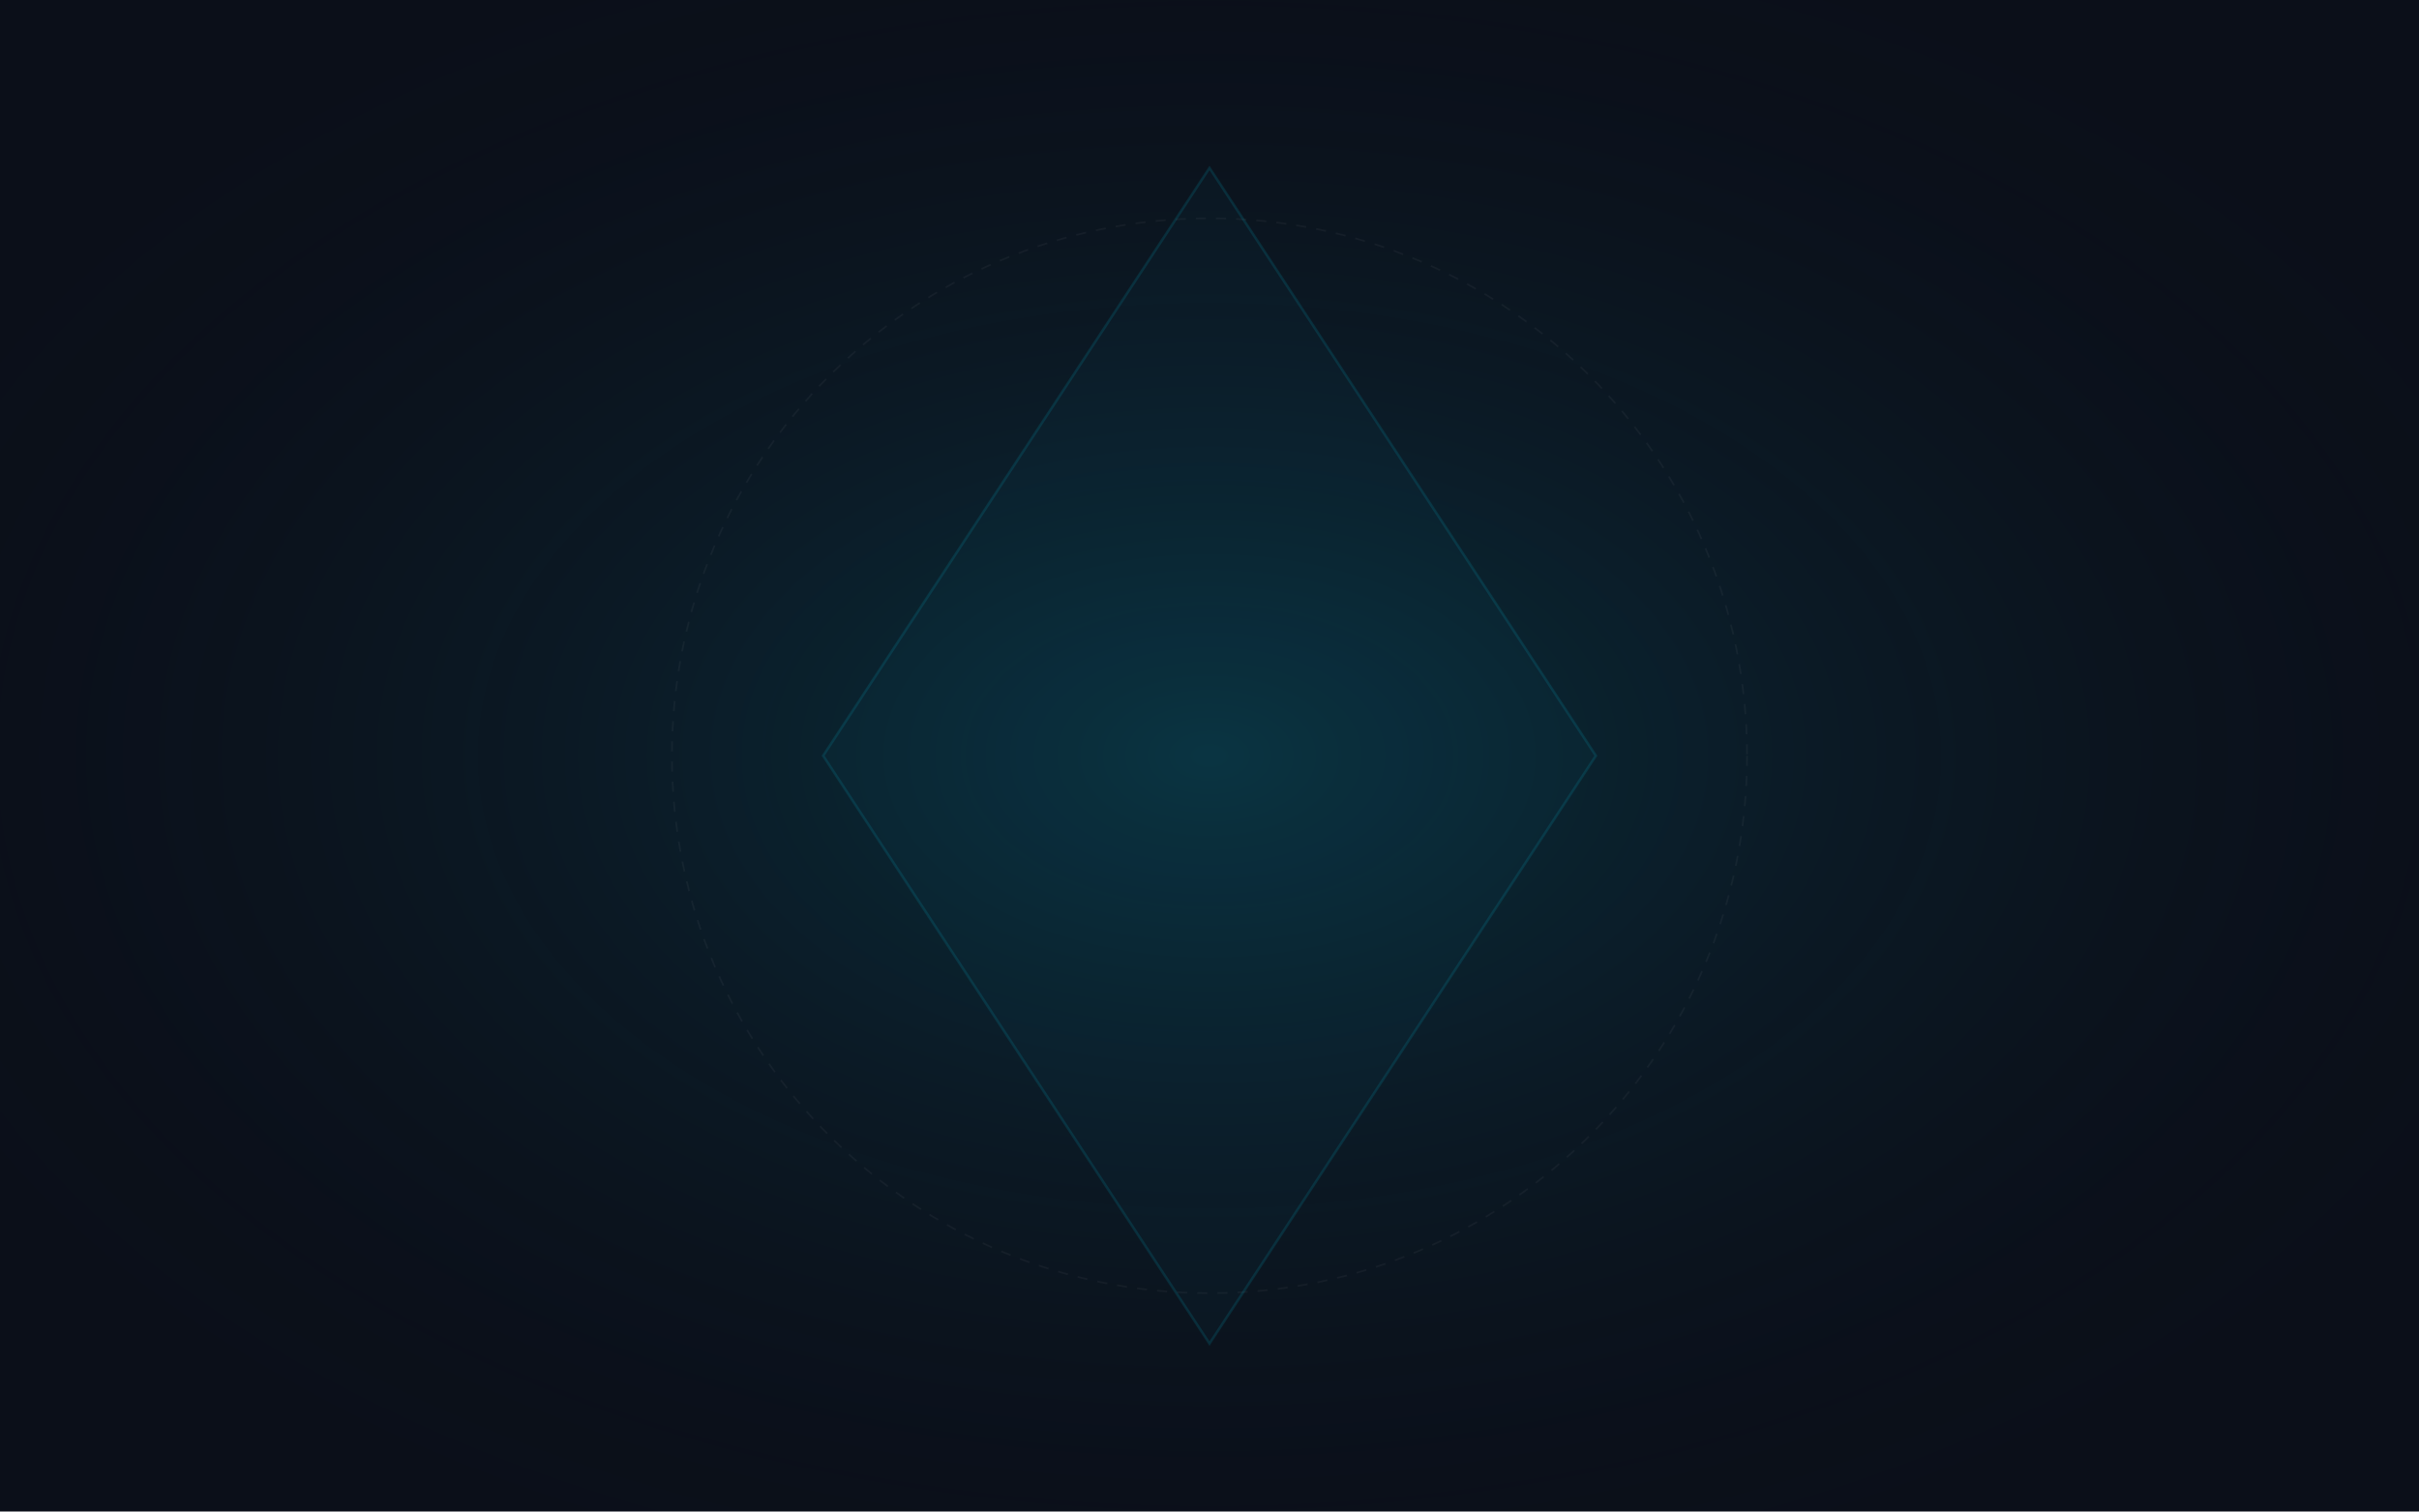
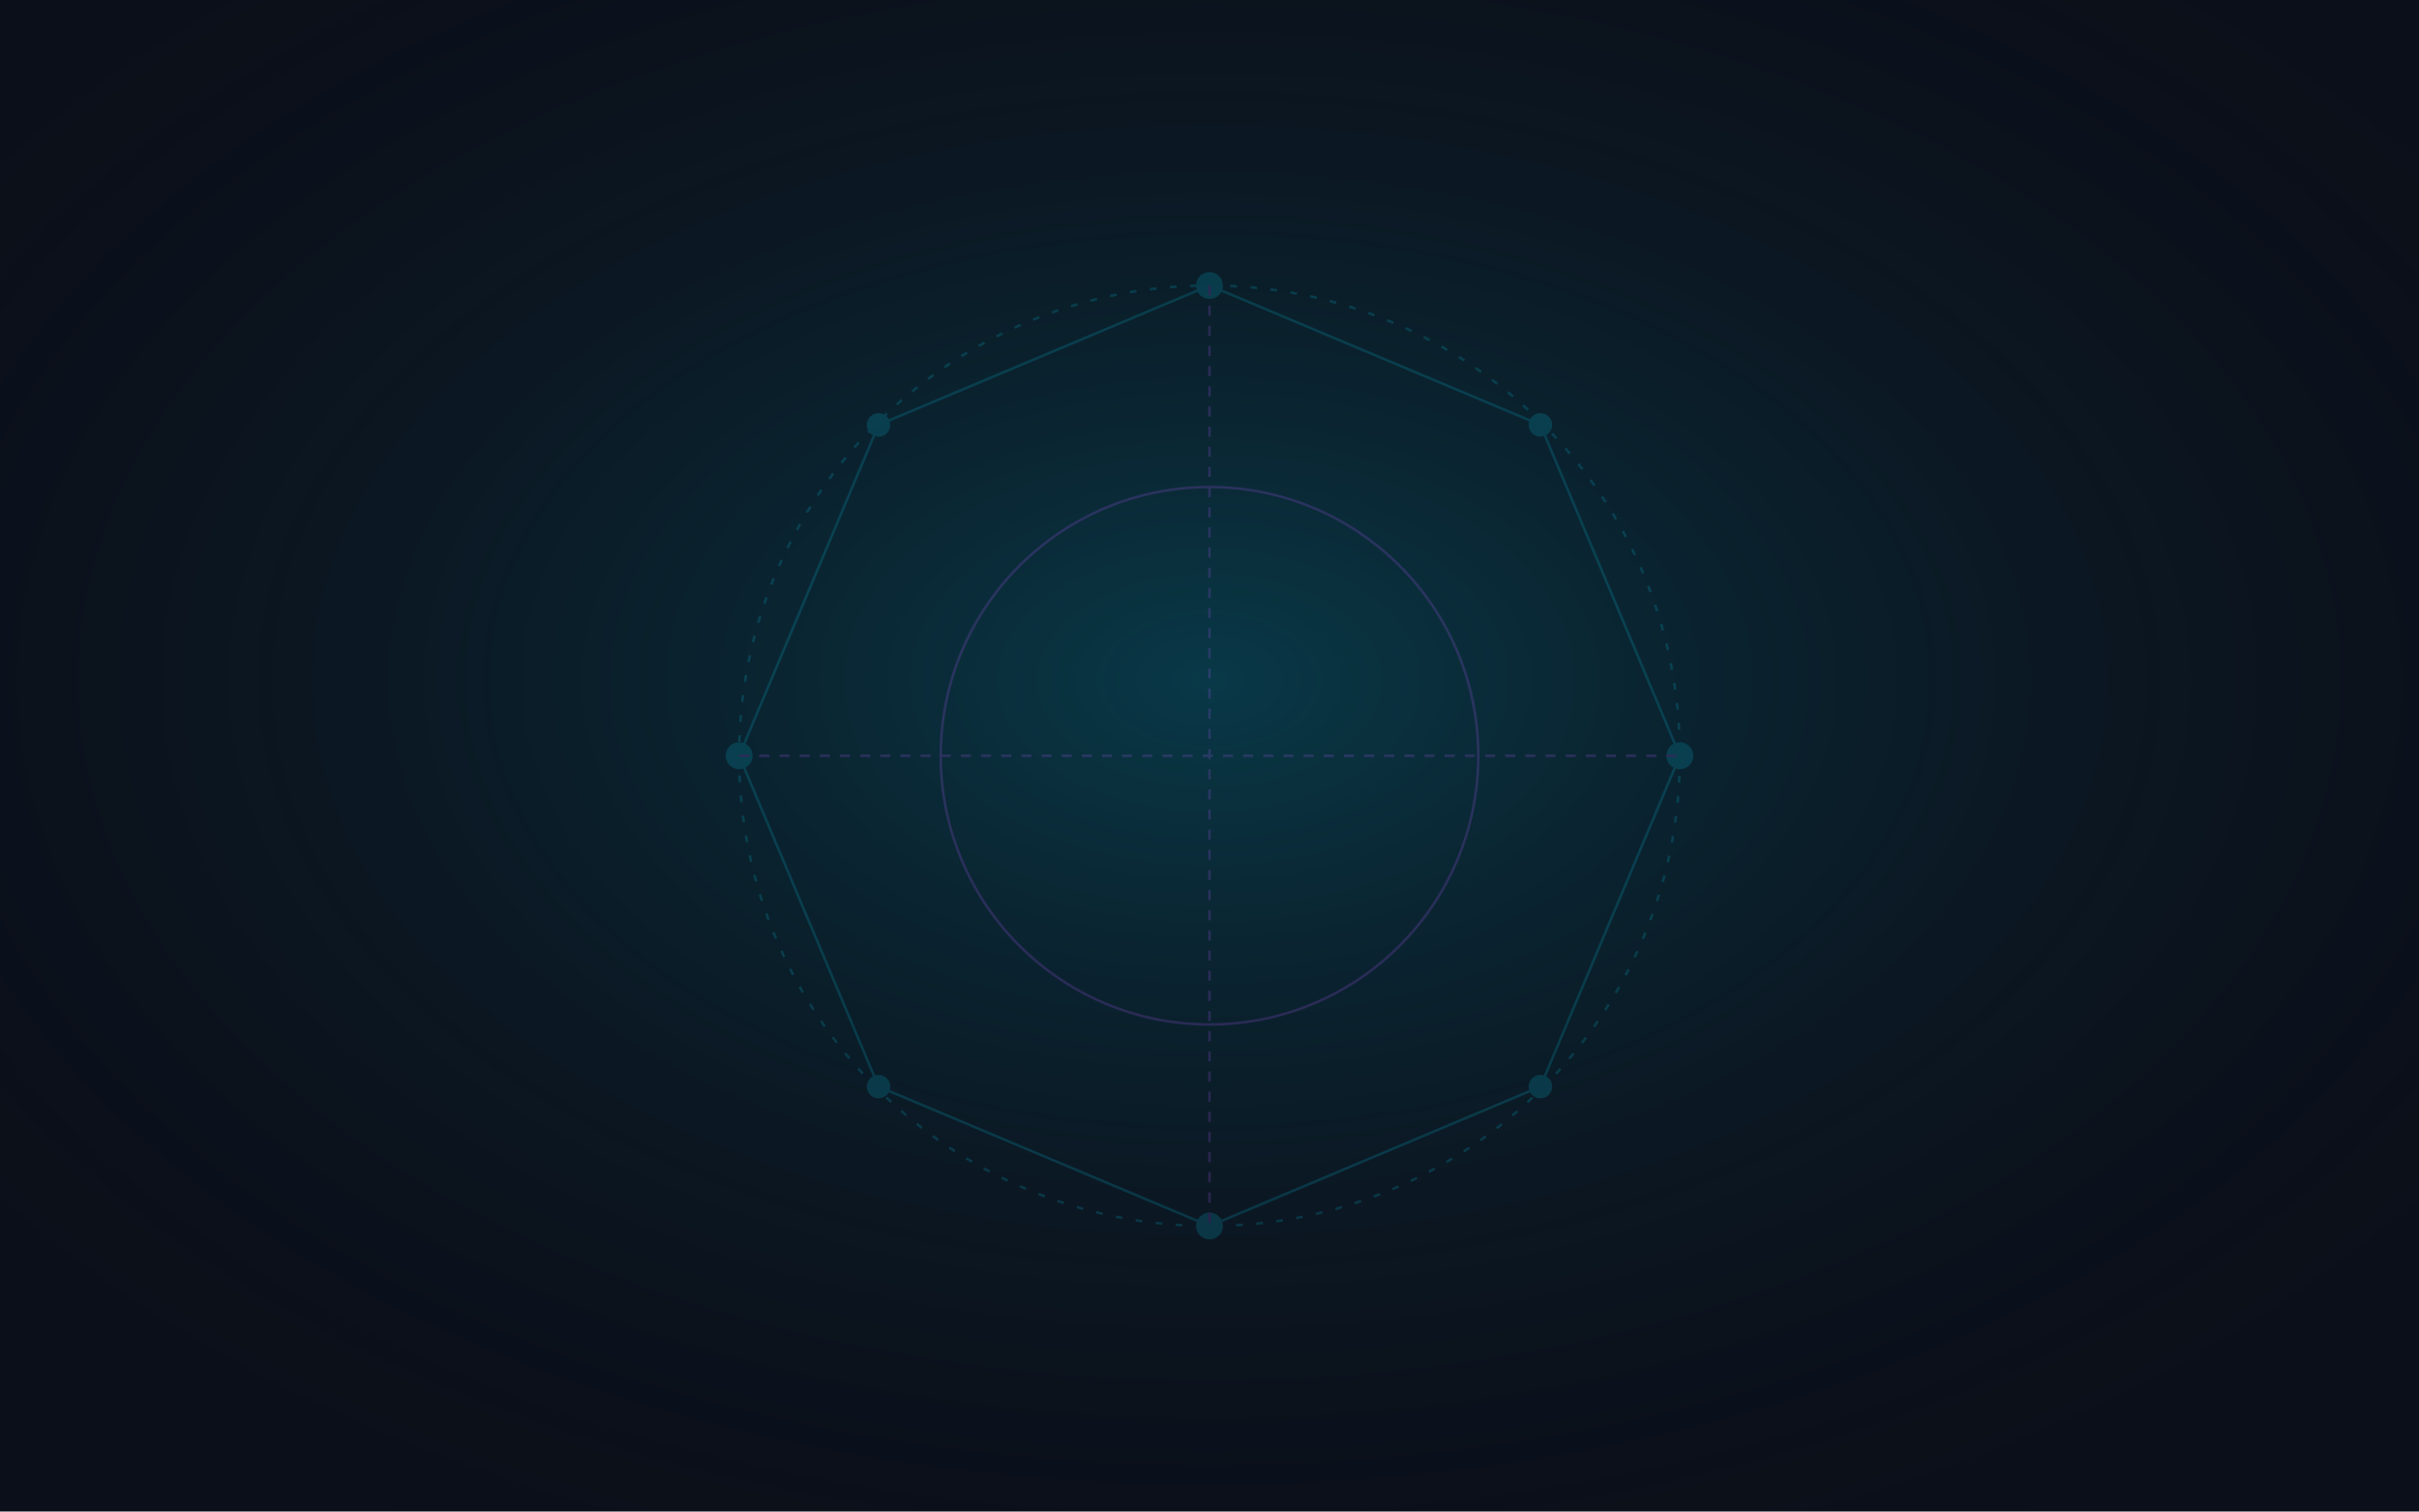
<svg xmlns="http://www.w3.org/2000/svg" width="1440" height="900" viewBox="0 0 1440 900" fill="none">
  <defs>
-     <radialGradient id="sk_g1" cx="50%" cy="50%" r="60%">
-       <stop offset="0%" stop-color="#06B6D4" stop-opacity="0.2" />
+     <radialGradient id="sk_g1" cx="50%" cy="45%" r="65%">
+       <stop offset="0%" stop-color="#06B6D4" stop-opacity="0.25" />
      <stop offset="100%" stop-color="#0B0F19" stop-opacity="0" />
    </radialGradient>
  </defs>
  <rect width="1440" height="900" fill="#0B0F19" />
  <rect width="1440" height="900" fill="url(#sk_g1)" />
-   <polygon points="720,100 950,450 720,800 490,450" fill="rgba(6, 182, 212, 0.03)" stroke="rgba(6, 182, 212, 0.15)" stroke-width="1.5" />
-   <circle cx="720" cy="450" r="320" fill="none" stroke="rgba(255, 255, 255, 0.04)" stroke-width="1" stroke-dasharray="6 6" />
+   <g opacity="0.2">
+     <circle cx="720" cy="450" r="280" stroke="#06B6D4" stroke-width="1.5" stroke-dasharray="4 8" />
+     <circle cx="720" cy="450" r="160" stroke="#A855F7" stroke-width="1.5" />
+     <g fill="#06B6D4">
+       <circle cx="720" cy="170" r="8" />
+       <circle cx="1000" cy="450" r="8" />
+       <circle cx="720" cy="730" r="8" />
+       <circle cx="440" cy="450" r="8" />
+       <circle cx="917" cy="253" r="7" />
+       <circle cx="917" cy="647" r="7" />
+       <circle cx="523" cy="647" r="7" />
+       <circle cx="523" cy="253" r="7" />
+     </g>
+     <line x1="720" y1="170" x2="917" y2="253" stroke="#06B6D4" stroke-width="1.5" />
+     <line x1="917" y1="253" x2="1000" y2="450" stroke="#06B6D4" stroke-width="1.5" />
+     <line x1="1000" y1="450" x2="917" y2="647" stroke="#06B6D4" stroke-width="1.5" />
+     <line x1="917" y1="647" x2="720" y2="730" stroke="#06B6D4" stroke-width="1.5" />
+     <line x1="720" y1="730" x2="523" y2="647" stroke="#06B6D4" stroke-width="1.5" />
+     <line x1="523" y1="647" x2="440" y2="450" stroke="#06B6D4" stroke-width="1.5" />
+     <line x1="440" y1="450" x2="523" y2="253" stroke="#06B6D4" stroke-width="1.5" />
+     <line x1="523" y1="253" x2="720" y2="170" stroke="#06B6D4" stroke-width="1.5" />
+     <line x1="720" y1="170" x2="720" y2="730" stroke="#A855F7" stroke-width="1.5" stroke-dasharray="6 6" />
+     <line x1="440" y1="450" x2="1000" y2="450" stroke="#A855F7" stroke-width="1.5" stroke-dasharray="6 6" />
+   </g>
</svg>
